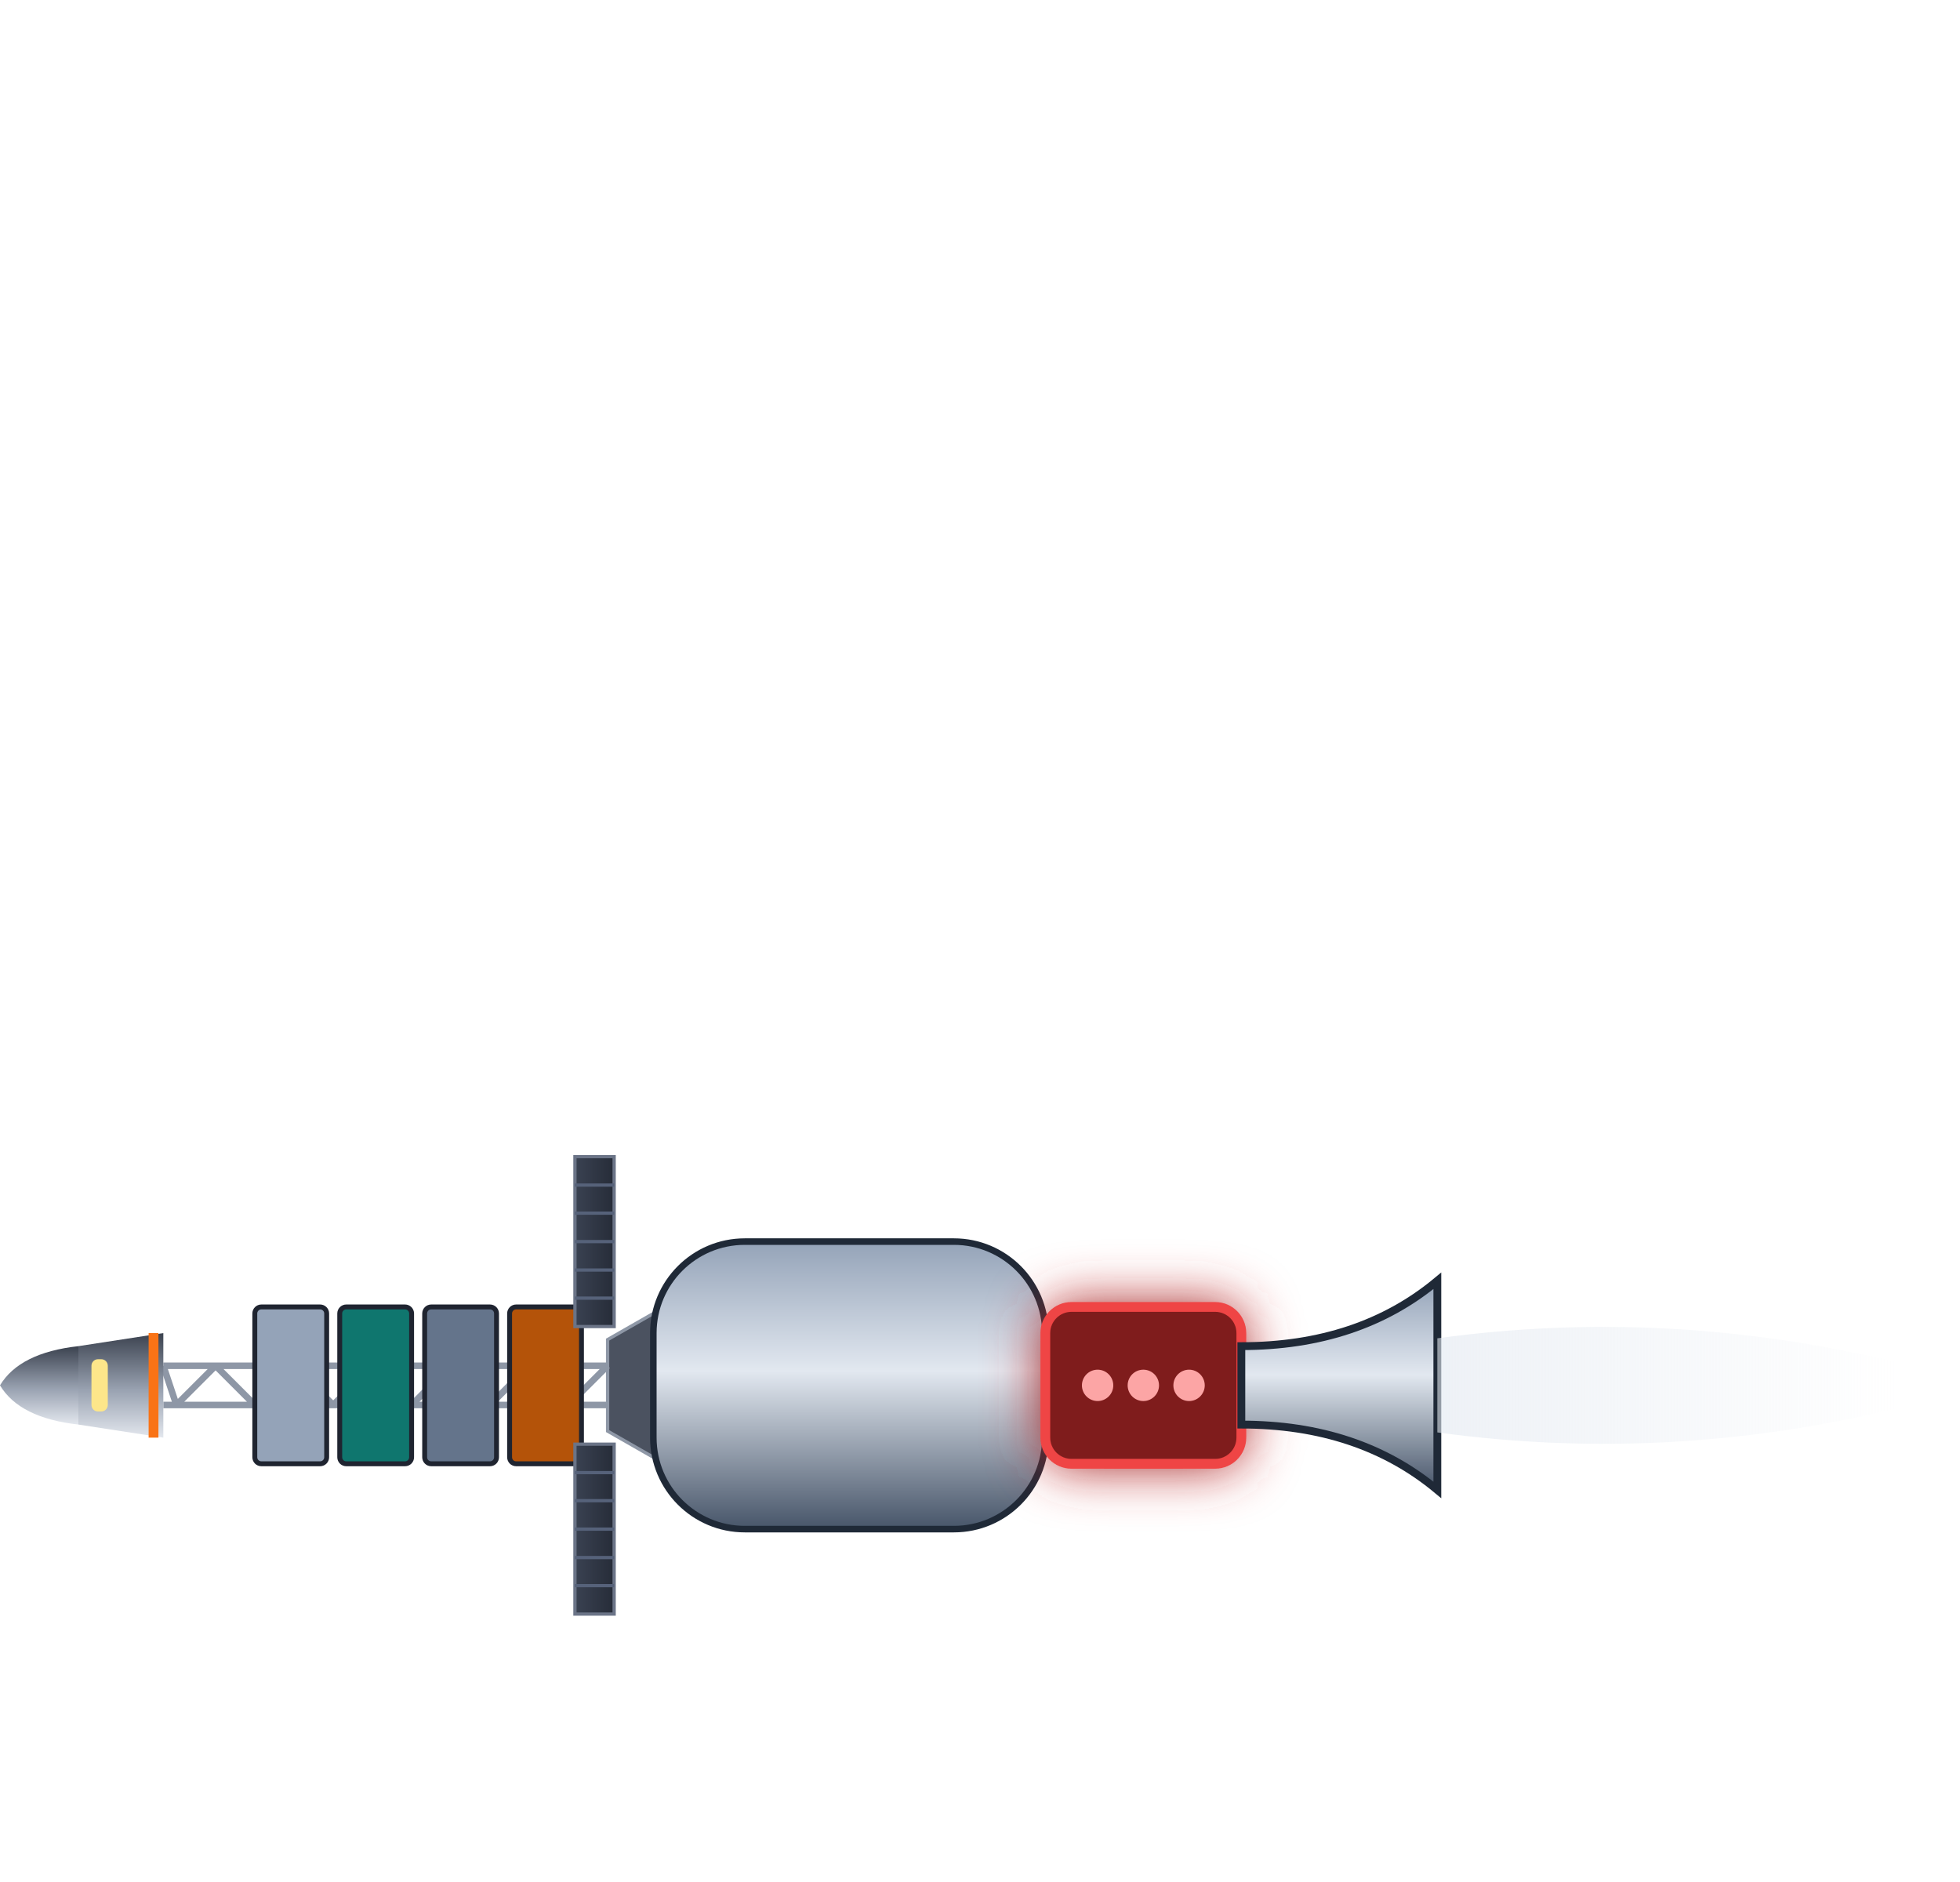
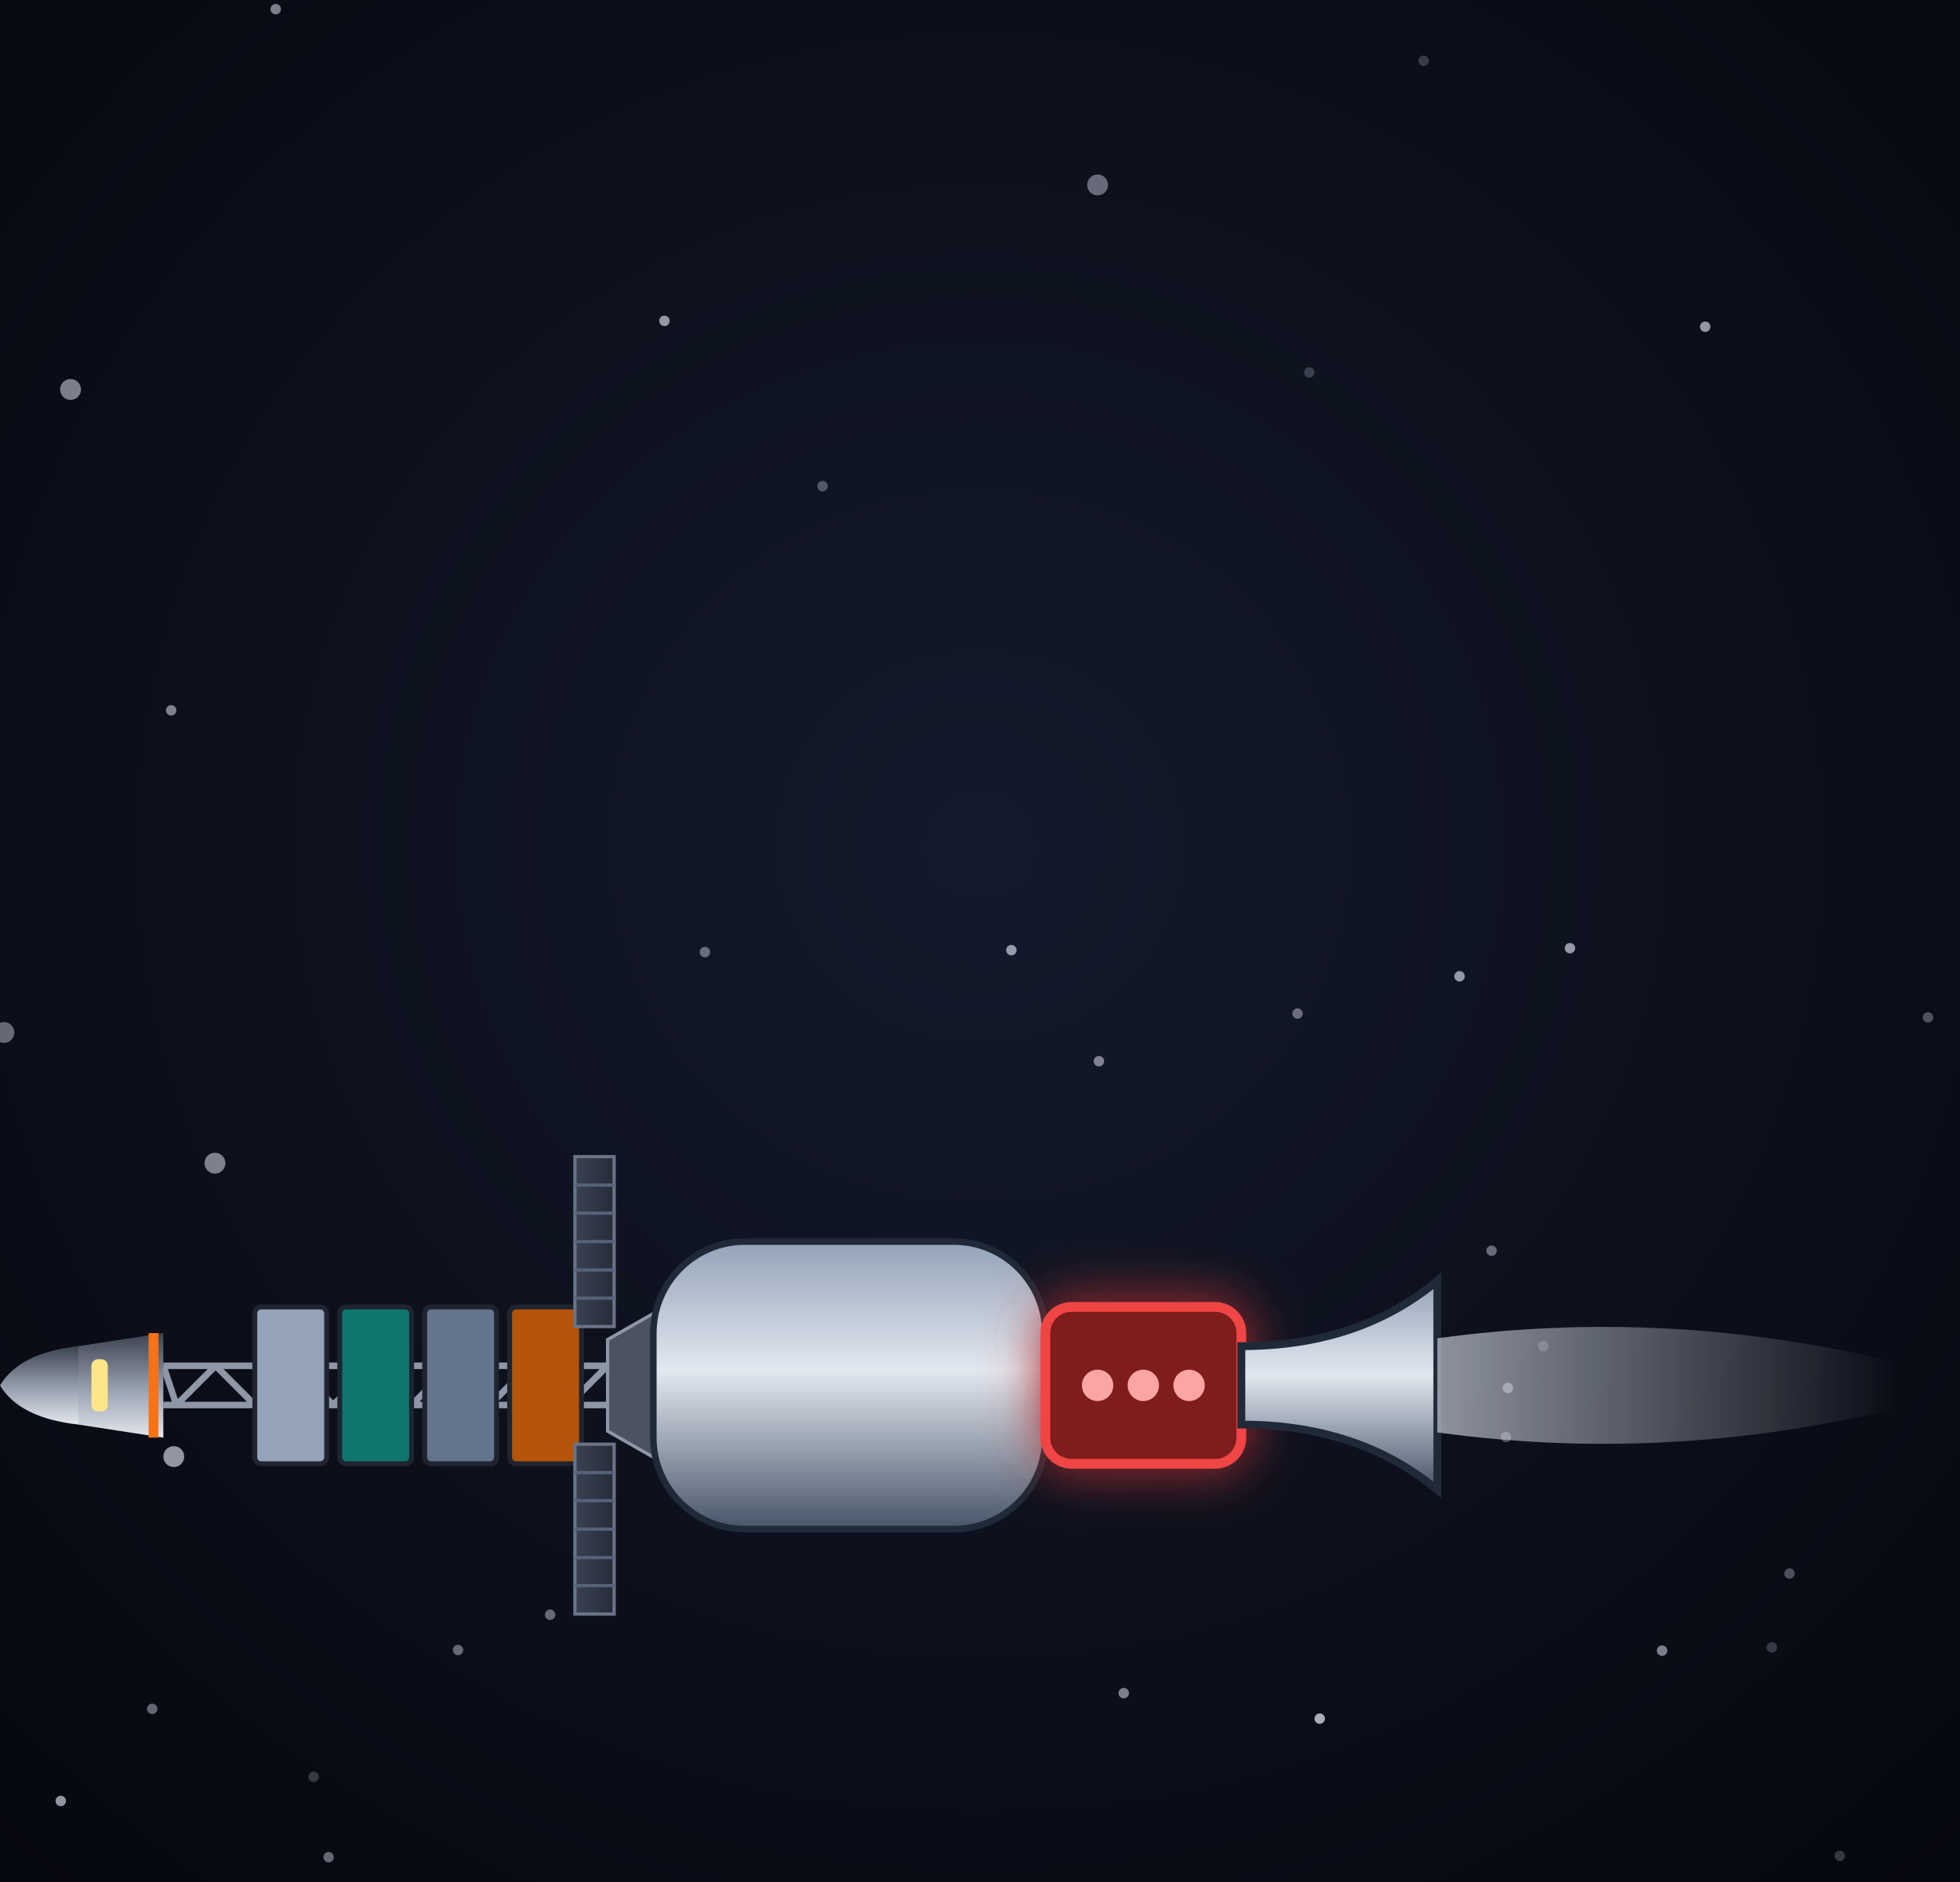
<svg xmlns="http://www.w3.org/2000/svg" viewBox="0 0 300 288" width="300" height="288">
  <defs>
    <filter id="glow" x="-50%" y="-50%" width="200%" height="200%">
      <feGaussianBlur stdDeviation="4" result="b" />
      <feMerge>
        <feMergeNode in="b" />
        <feMergeNode in="SourceGraphic" />
      </feMerge>
    </filter>
    <filter id="soft" x="-50%" y="-50%" width="200%" height="200%">
      <feGaussianBlur stdDeviation="9" />
    </filter>
-     <radialGradient id="bg">
-       <stop offset="0" stop-color="#05060c" />
+     <radialGradient id="bg" cx="50%" cy="45%" r="85%">
+       <stop offset="0%" stop-color="#141a2c" />
+       <stop offset="100%" stop-color="#04050a" />
    </radialGradient>
    <linearGradient id="mt" x1="0" y1="0" x2="0" y2="1">
      <stop offset="0" stop-color="#94a3b8" stop-opacity="1" />
      <stop offset="0.45" stop-color="#e2e8f0" stop-opacity="1" />
      <stop offset="1" stop-color="#475569" stop-opacity="1" />
    </linearGradient>
    <linearGradient id="shHull" x1="0" y1="0" x2="1" y2="0">
      <stop offset="0" stop-color="#e3e7ee" stop-opacity="1" />
      <stop offset="0.45" stop-color="#9aa3b2" stop-opacity="1" />
      <stop offset="1" stop-color="#3b424f" stop-opacity="1" />
    </linearGradient>
    <radialGradient id="shTank" cx="35%" cy="35%" r="70%">
      <stop offset="0" stop-color="#f4f6fa" stop-opacity="1" />
      <stop offset="0.55" stop-color="#a7b0be" stop-opacity="1" />
      <stop offset="1" stop-color="#4b5260" stop-opacity="1" />
    </radialGradient>
    <linearGradient id="shRad" x1="0" y1="0" x2="0" y2="1">
      <stop offset="0" stop-color="#3a4252" stop-opacity="1" />
      <stop offset="1" stop-color="#262c38" stop-opacity="1" />
    </linearGradient>
    <linearGradient id="shPv" x1="0" y1="0" x2="0" y2="1">
      <stop offset="0" stop-color="#1e3a8a" stop-opacity="1" />
      <stop offset="1" stop-color="#172554" stop-opacity="1" />
    </linearGradient>
  </defs>
+   <rect width="300" height="288" fill="url(#bg)" />
+   <circle cx="42.2" cy="1.4" r="0.8" fill="#eef0ff" opacity="0.5" />
+   <circle cx="230.8" cy="212.4" r="0.8" fill="#eef0ff" opacity="0.4" />
+   <circle cx="10.8" cy="59.6" r="1.6" fill="#eef0ff" opacity="0.5" />
+   <circle cx="0.6" cy="158" r="1.6" fill="#eef0ff" opacity="0.4" />
+   <circle cx="7.8" cy="216.1" r="0.8" fill="#eef0ff" opacity="0.7" />
+   <circle cx="295.1" cy="155.7" r="0.8" fill="#eef0ff" opacity="0.3" />
+   <circle cx="48" cy="271.9" r="0.8" fill="#eef0ff" opacity="0.2" />
+   <circle cx="240.3" cy="145.1" r="0.8" fill="#eef0ff" opacity="0.6" />
+   <circle cx="101.7" cy="49.1" r="0.8" fill="#eef0ff" opacity="0.6" />
+   <circle cx="84.2" cy="247.1" r="0.8" fill="#eef0ff" opacity="0.4" />
+   <circle cx="228.3" cy="191.4" r="0.8" fill="#eef0ff" opacity="0.4" />
+   <circle cx="230.5" cy="219.9" r="0.8" fill="#eef0ff" opacity="0.3" />
+   <circle cx="9.3" cy="275.6" r="0.8" fill="#eef0ff" opacity="0.6" />
+   <circle cx="172" cy="259.1" r="0.8" fill="#eef0ff" opacity="0.5" />
+   <circle cx="281.6" cy="284" r="0.8" fill="#eef0ff" opacity="0.2" />
+   <circle cx="23.3" cy="261.5" r="0.8" fill="#eef0ff" opacity="0.4" />
+   <circle cx="271.2" cy="252.1" r="0.8" fill="#eef0ff" opacity="0.2" />
+   <circle cx="154.8" cy="145.4" r="0.8" fill="#eef0ff" opacity="0.6" />
+   <circle cx="26.2" cy="108.7" r="0.8" fill="#eef0ff" opacity="0.5" />
+   <circle cx="125.9" cy="74.4" r="0.8" fill="#eef0ff" opacity="0.3" />
+   <circle cx="50.3" cy="284.2" r="0.8" fill="#eef0ff" opacity="0.4" />
+   <circle cx="217.9" cy="9.3" r="0.8" fill="#eef0ff" opacity="0.2" />
+   <circle cx="236.2" cy="206" r="0.8" fill="#eef0ff" opacity="0.2" />
+   <circle cx="168" cy="28.3" r="1.6" fill="#eef0ff" opacity="0.4" />
+   <circle cx="198.6" cy="155.1" r="0.8" fill="#eef0ff" opacity="0.4" />
+   <circle cx="202" cy="263" r="0.8" fill="#eef0ff" opacity="0.7" />
+   <circle cx="107.9" cy="145.7" r="0.8" fill="#eef0ff" opacity="0.4" />
+   <circle cx="168.2" cy="162.4" r="0.8" fill="#eef0ff" opacity="0.5" />
+   <circle cx="223.4" cy="149.4" r="0.8" fill="#eef0ff" opacity="0.6" />
+   <circle cx="70.1" cy="252.5" r="0.8" fill="#eef0ff" opacity="0.4" />
+   <circle cx="26.6" cy="222.9" r="1.6" fill="#eef0ff" opacity="0.6" />
+   <circle cx="200.4" cy="57" r="0.8" fill="#eef0ff" opacity="0.2" />
+   <circle cx="254.4" cy="252.6" r="0.8" fill="#eef0ff" opacity="0.5" />
+   <circle cx="273.9" cy="240.8" r="0.8" fill="#eef0ff" opacity="0.3" />
+   <circle cx="32.9" cy="178" r="1.6" fill="#eef0ff" opacity="0.5" />
+   <circle cx="261" cy="50" r="0.8" fill="#eef0ff" opacity="0.6" />
  <g transform="">
    <g transform="translate(100 212) rotate(-90) scale(0.5)">
      <path d="M-22,0 L22,0 L14,-14 L-14,-14 Z" fill="#4b5260" stroke="#8e97a6" stroke-width="1" />
      <path d="M-6,-14 L-6,-150 M6,-14 L6,-150 M6,-14 L-6,-26 M-6,-26 L6,-38 M6,-38 L-6,-50 M-6,-50 L6,-62 M6,-62 L-6,-74 M-6,-74 L6,-86 M6,-86 L-6,-98 M-6,-98 L6,-110 M6,-110 L-6,-122 M-6,-122 L6,-134 M6,-134 L-6,-146 M-6,-146 L6,-150" stroke="#8e97a6" stroke-width="2" fill="none" />
      <rect x="-24" y="-44" width="48" height="22" rx="2" fill="#b45309" stroke="#1f2430" stroke-width="1.5" />
      <rect x="-24" y="-70" width="48" height="22" rx="2" fill="#64748b" stroke="#1f2430" stroke-width="1.5" />
      <rect x="-24" y="-96" width="48" height="22" rx="2" fill="#0f766e" stroke="#1f2430" stroke-width="1.5" />
      <rect x="-24" y="-122" width="48" height="22" rx="2" fill="#94a3b8" stroke="#1f2430" stroke-width="1.5" />
      <rect x="-70" y="-24" width="52" height="12" fill="url(#shRad)" stroke="#6b7487" stroke-width="1" />
      <line x1="-61.3" y1="-24" x2="-61.3" y2="-12" stroke="#56627a" stroke-width="1" />
      <line x1="-52.7" y1="-24" x2="-52.7" y2="-12" stroke="#56627a" stroke-width="1" />
      <line x1="-44" y1="-24" x2="-44" y2="-12" stroke="#56627a" stroke-width="1" />
      <line x1="-35.3" y1="-24" x2="-35.3" y2="-12" stroke="#56627a" stroke-width="1" />
      <line x1="-26.7" y1="-24" x2="-26.7" y2="-12" stroke="#56627a" stroke-width="1" />
      <rect x="18" y="-24" width="52" height="12" fill="url(#shRad)" stroke="#6b7487" stroke-width="1" />
      <line x1="26.7" y1="-24" x2="26.7" y2="-12" stroke="#56627a" stroke-width="1" />
      <line x1="35.3" y1="-24" x2="35.3" y2="-12" stroke="#56627a" stroke-width="1" />
      <line x1="44" y1="-24" x2="44" y2="-12" stroke="#56627a" stroke-width="1" />
      <line x1="52.7" y1="-24" x2="52.7" y2="-12" stroke="#56627a" stroke-width="1" />
      <line x1="61.3" y1="-24" x2="61.3" y2="-12" stroke="#56627a" stroke-width="1" />
      <path d="M-16,-150 L16,-150 L12,-176 L-12,-176 Z" fill="url(#shHull)" />
      <path d="M-12,-176 L12,-176 Q10,-194 0,-200 Q-10,-194 -12,-176 Z" fill="url(#shHull)" />
      <rect x="-8" y="-172" width="16" height="5" rx="2" fill="#fde68a" />
      <line x1="-16" y1="-153" x2="16" y2="-153" stroke="#f97316" stroke-width="3" />
    </g>
    <rect x="100" y="190" width="60" height="44" rx="14" fill="url(#mt)" stroke="#1f2937" />
    <rect x="160" y="200" width="30" height="24" rx="4" fill="#7f1d1d" stroke="#ef4444" stroke-width="1.5" filter="url(#glow)" />
    <circle cx="168" cy="212" r="2.4" fill="#fca5a5" />
    <circle cx="175" cy="212" r="2.4" fill="#fca5a5" />
    <circle cx="182" cy="212" r="2.4" fill="#fca5a5" />
    <path d="M190,206 Q208,206 220,196 L220,228 Q208,218 190,218 Z" fill="url(#mt)" stroke="#1f2937" stroke-width="1.2" />
    <defs>
      <linearGradient id="p5" x1="0" y1="0" x2="1" y2="0">
        <stop offset="0" stop-color="#e2e8f0" stop-opacity="0.6" />
        <stop offset="1" stop-color="#e2e8f0" stop-opacity="0" />
      </linearGradient>
    </defs>
    <path d="M220,204.8 Q255,200 290,208.4 L290,215.6 Q255,224 220,219.2 Z" fill="url(#p5)" />
  </g>
</svg>
